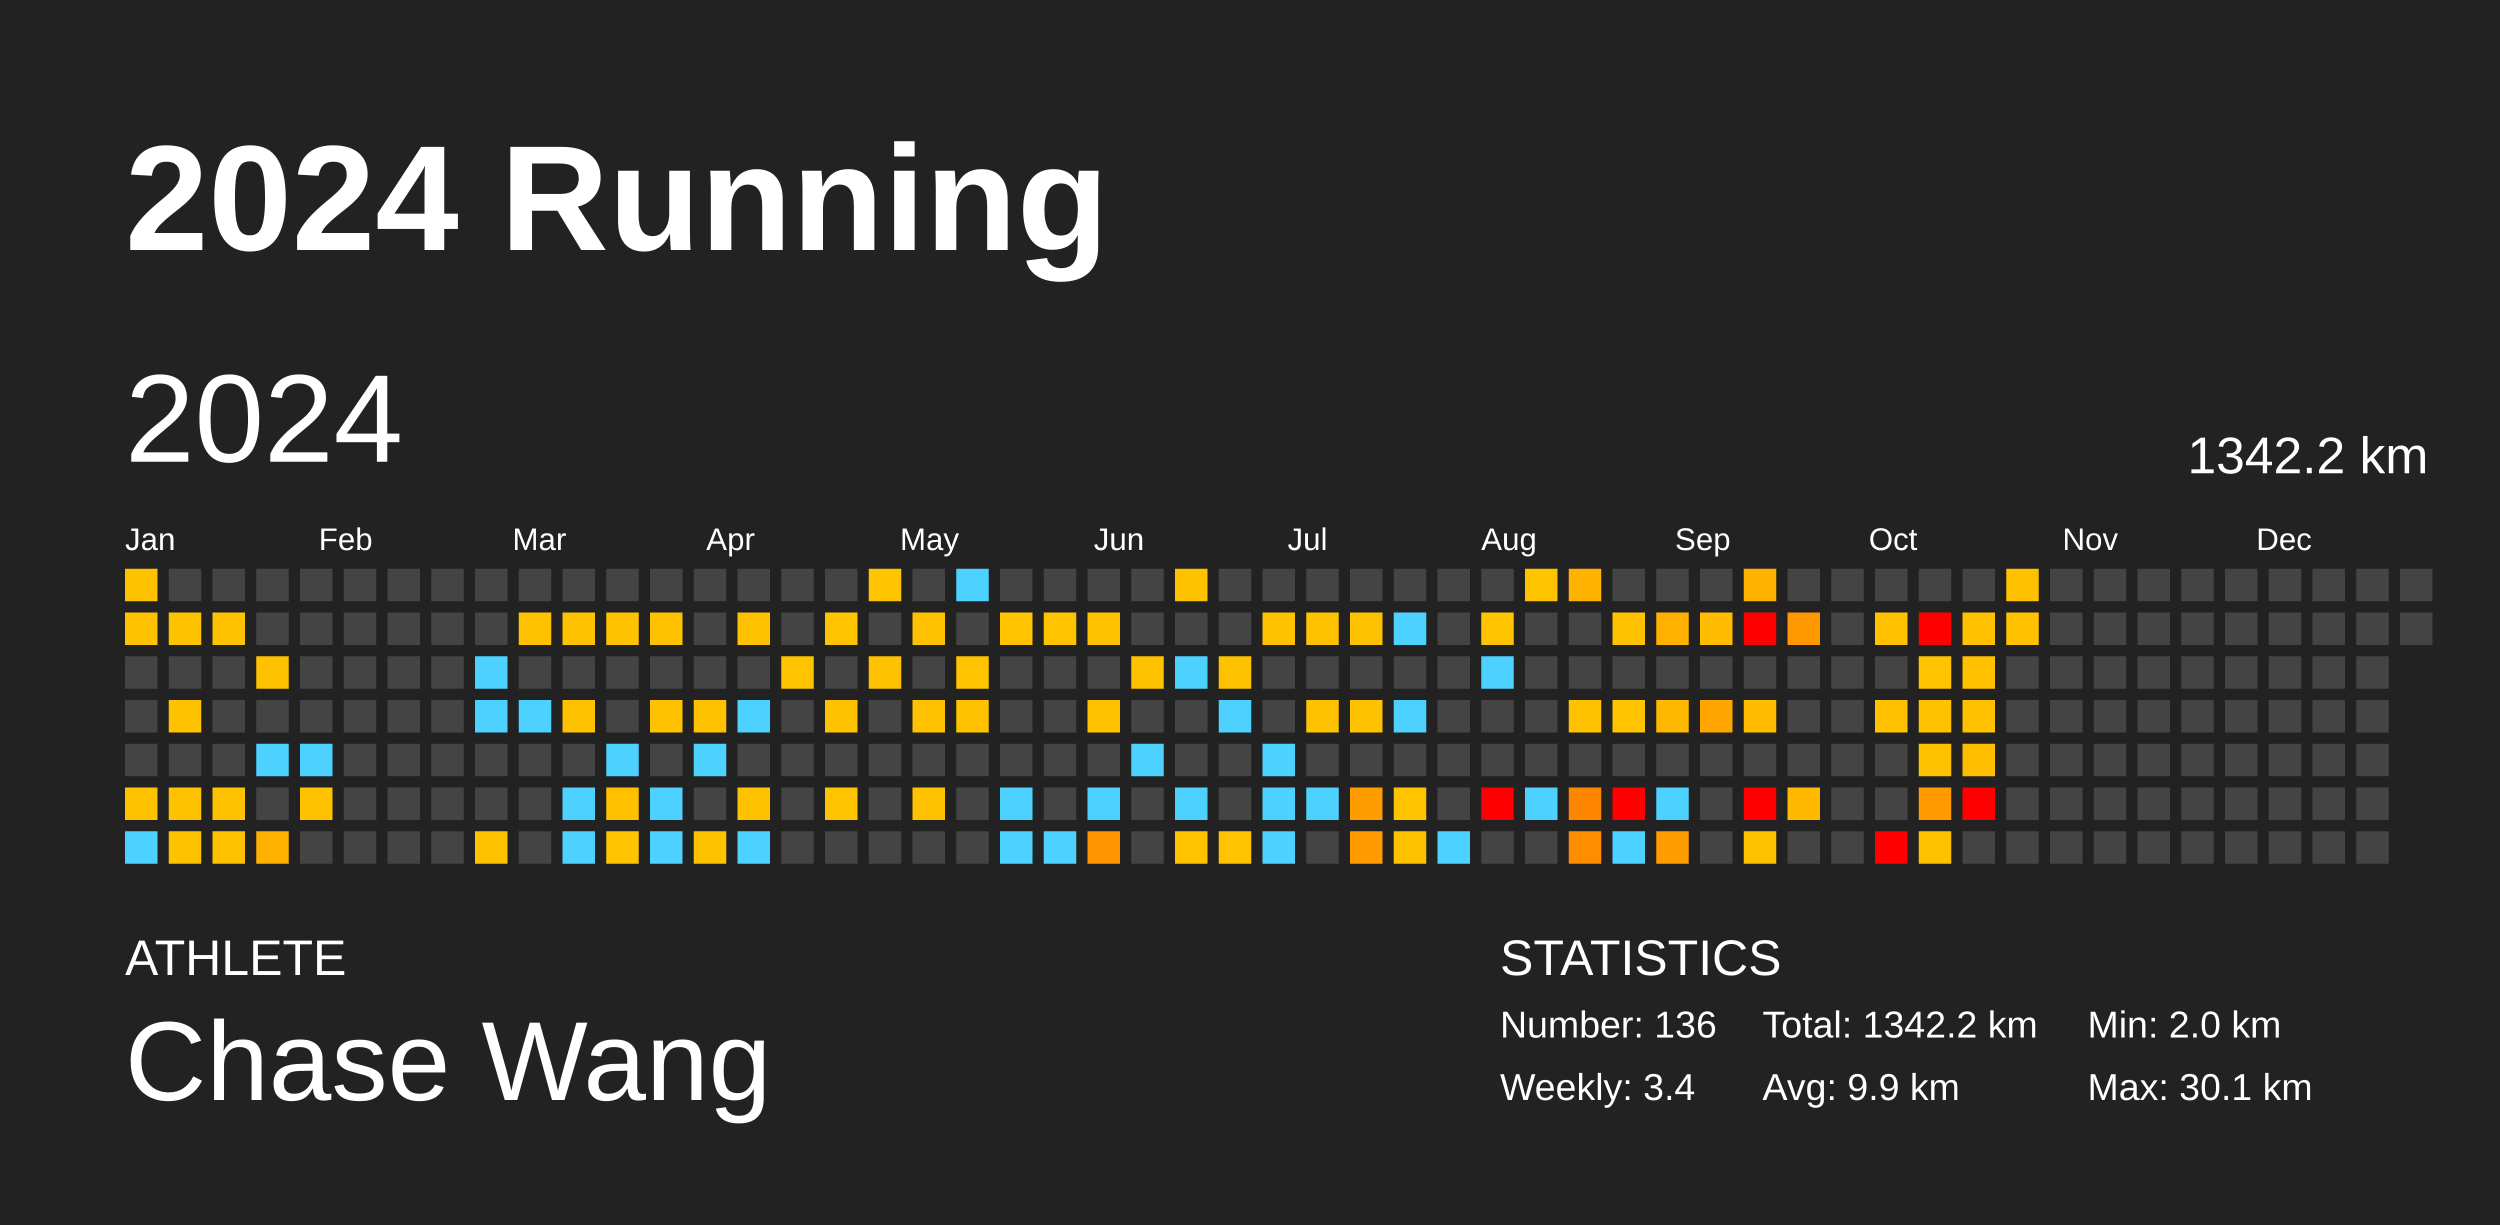
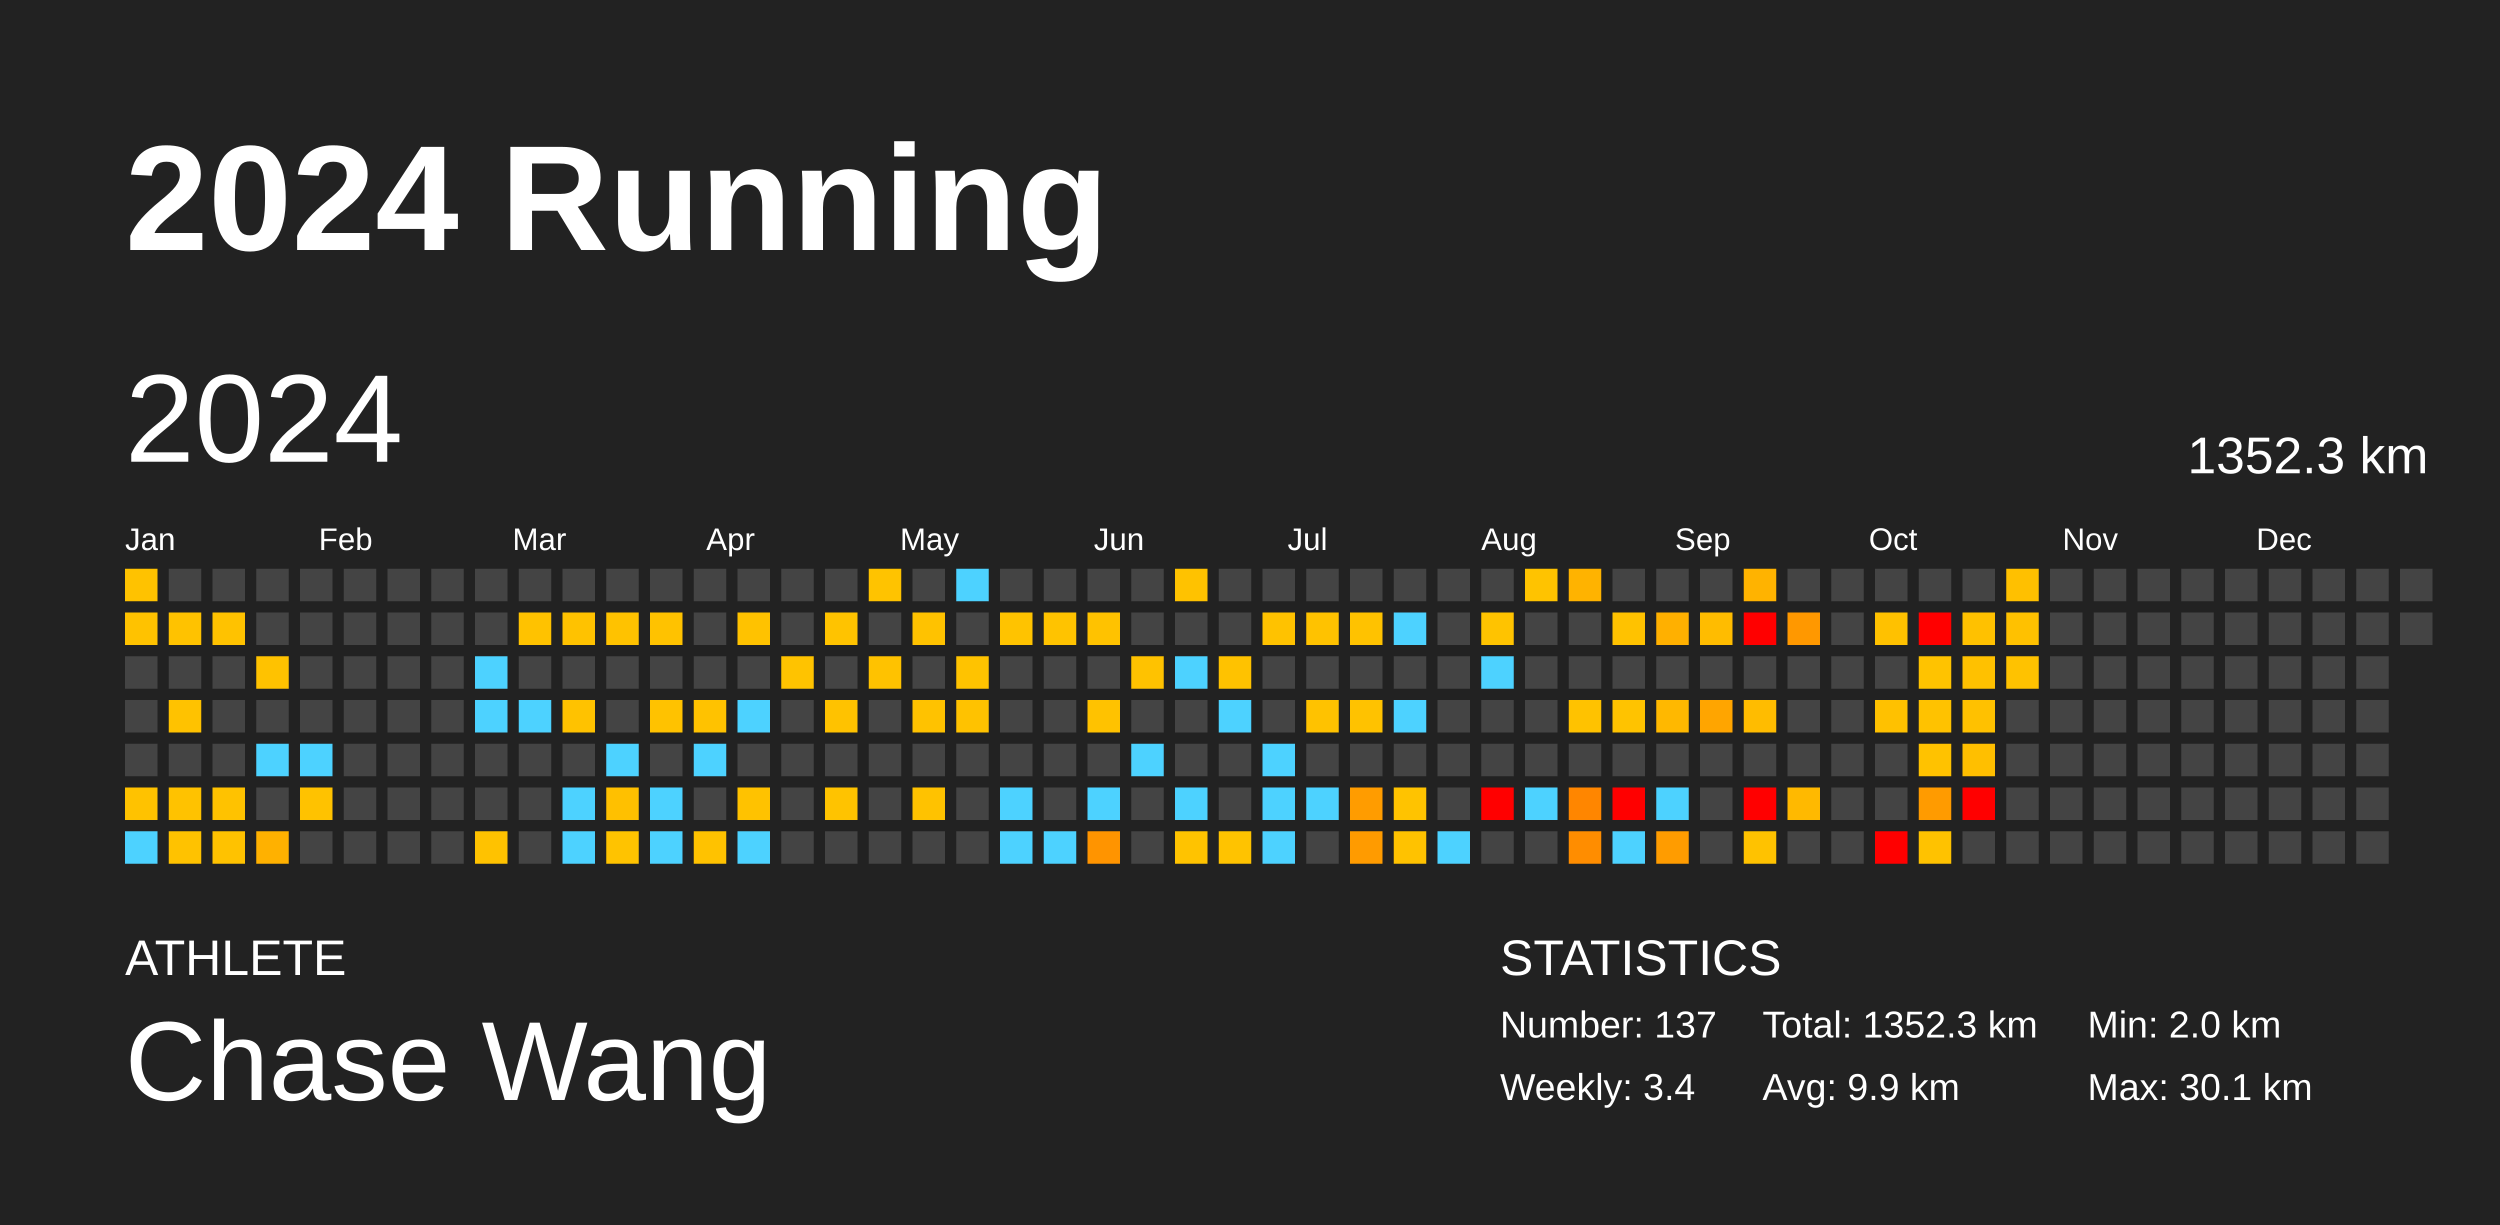
<svg xmlns="http://www.w3.org/2000/svg" baseProfile="full" height="98mm" version="1.1" viewBox="0,0,200,98" width="200mm">
  <defs />
  <rect fill="#222222" height="98" width="200" x="0" y="0" />
  <text fill="#FFFFFF" style="font-size:12px; font-family:Arial; font-weight:bold;" x="10" y="20">2024 Running</text>
  <text fill="#FFFFFF" style="font-size:4px; font-family:Arial" x="10" y="78">ATHLETE</text>
  <text fill="#FFFFFF" style="font-size:9px; font-family:Arial" x="10" y="88">Chase Wang</text>
  <text fill="#FFFFFF" style="font-size:4px; font-family:Arial" x="120" y="78">STATISTICS</text>
-   <text fill="#FFFFFF" style="font-size:3px; font-family:Arial" x="120" y="83">Number: 136</text>
+   <text fill="#FFFFFF" style="font-size:3px; font-family:Arial" x="120" y="83">Number: 137</text>
  <text fill="#FFFFFF" style="font-size:3px; font-family:Arial" x="120" y="88">Weekly: 3.4</text>
-   <text fill="#FFFFFF" style="font-size:3px; font-family:Arial" x="141" y="83">Total: 1342.2 km</text>
+   <text fill="#FFFFFF" style="font-size:3px; font-family:Arial" x="141" y="83">Total: 1352.3 km</text>
  <text fill="#FFFFFF" style="font-size:3px; font-family:Arial" x="141" y="88">Avg: 9.9 km</text>
  <text fill="#FFFFFF" style="font-size:3px; font-family:Arial" x="167" y="83">Min: 2.0 km</text>
  <text fill="#FFFFFF" style="font-size:3px; font-family:Arial" x="167" y="88">Max: 30.1 km</text>
  <text dominant-baseline="hanging" fill="#FFFFFF" style="font-size:10.0px; font-family:Arial;" x="10" y="30">2024</text>
-   <text dominant-baseline="hanging" fill="#FFFFFF" style="font-size:4.125px; font-family:Arial;" x="175" y="35">1342.2 km</text>
+   <text dominant-baseline="hanging" fill="#FFFFFF" style="font-size:4.125px; font-family:Arial;" x="175" y="35">1352.3 km</text>
  <text fill="#FFFFFF" style="font-size:2.5px; font-family:Arial" x="10.0" y="44">Jan</text>
  <text fill="#FFFFFF" style="font-size:2.5px; font-family:Arial" x="25.5" y="44">Feb</text>
  <text fill="#FFFFFF" style="font-size:2.5px; font-family:Arial" x="41.0" y="44">Mar</text>
  <text fill="#FFFFFF" style="font-size:2.5px; font-family:Arial" x="56.5" y="44">Apr</text>
  <text fill="#FFFFFF" style="font-size:2.5px; font-family:Arial" x="72.0" y="44">May</text>
  <text fill="#FFFFFF" style="font-size:2.5px; font-family:Arial" x="87.5" y="44">Jun</text>
  <text fill="#FFFFFF" style="font-size:2.5px; font-family:Arial" x="103.0" y="44">Jul</text>
  <text fill="#FFFFFF" style="font-size:2.5px; font-family:Arial" x="118.5" y="44">Aug</text>
  <text fill="#FFFFFF" style="font-size:2.5px; font-family:Arial" x="134.0" y="44">Sep</text>
  <text fill="#FFFFFF" style="font-size:2.5px; font-family:Arial" x="149.5" y="44">Oct</text>
  <text fill="#FFFFFF" style="font-size:2.5px; font-family:Arial" x="165.0" y="44">Nov</text>
  <text fill="#FFFFFF" style="font-size:2.5px; font-family:Arial" x="180.5" y="44">Dec</text>
  <rect fill="#ffc200" height="2.6" width="2.6" x="10.0" y="45.5" />
  <rect fill="#ffc200" height="2.6" width="2.6" x="10.0" y="49.0" />
  <rect fill="#444444" height="2.6" width="2.6" x="10.0" y="52.5" />
  <rect fill="#444444" height="2.6" width="2.6" x="10.0" y="56.0" />
  <rect fill="#444444" height="2.6" width="2.6" x="10.0" y="59.5" />
  <rect fill="#ffc200" height="2.6" width="2.6" x="10.0" y="63.0" />
  <rect fill="#4dd2ff" height="2.6" width="2.6" x="10.0" y="66.5" />
  <rect fill="#444444" height="2.6" width="2.6" x="13.5" y="45.5" />
  <rect fill="#ffc200" height="2.6" width="2.6" x="13.5" y="49.0" />
  <rect fill="#444444" height="2.6" width="2.6" x="13.5" y="52.5" />
  <rect fill="#ffc200" height="2.6" width="2.6" x="13.5" y="56.0" />
  <rect fill="#444444" height="2.6" width="2.6" x="13.5" y="59.5" />
  <rect fill="#ffc200" height="2.6" width="2.6" x="13.5" y="63.0" />
  <rect fill="#ffc200" height="2.6" width="2.6" x="13.5" y="66.5" />
  <rect fill="#444444" height="2.6" width="2.6" x="17.0" y="45.5" />
  <rect fill="#ffc200" height="2.6" width="2.6" x="17.0" y="49.0" />
  <rect fill="#444444" height="2.6" width="2.6" x="17.0" y="52.5" />
  <rect fill="#444444" height="2.6" width="2.6" x="17.0" y="56.0" />
  <rect fill="#444444" height="2.6" width="2.6" x="17.0" y="59.5" />
  <rect fill="#ffc200" height="2.6" width="2.6" x="17.0" y="63.0" />
  <rect fill="#ffc200" height="2.6" width="2.6" x="17.0" y="66.5" />
  <rect fill="#444444" height="2.6" width="2.6" x="20.5" y="45.5" />
  <rect fill="#444444" height="2.6" width="2.6" x="20.5" y="49.0" />
  <rect fill="#ffc200" height="2.6" width="2.6" x="20.5" y="52.5" />
  <rect fill="#444444" height="2.6" width="2.6" x="20.5" y="56.0" />
  <rect fill="#4dd2ff" height="2.6" width="2.6" x="20.5" y="59.5" />
  <rect fill="#444444" height="2.6" width="2.6" x="20.5" y="63.0" />
  <rect fill="#ffb100" height="2.6" width="2.6" x="20.5" y="66.5" />
  <rect fill="#444444" height="2.6" width="2.6" x="24.0" y="45.5" />
  <rect fill="#444444" height="2.6" width="2.6" x="24.0" y="49.0" />
  <rect fill="#444444" height="2.6" width="2.6" x="24.0" y="52.5" />
  <rect fill="#444444" height="2.6" width="2.6" x="24.0" y="56.0" />
  <rect fill="#4dd2ff" height="2.6" width="2.6" x="24.0" y="59.5" />
  <rect fill="#ffc200" height="2.6" width="2.6" x="24.0" y="63.0" />
  <rect fill="#444444" height="2.6" width="2.6" x="24.0" y="66.5" />
  <rect fill="#444444" height="2.6" width="2.6" x="27.5" y="45.5" />
  <rect fill="#444444" height="2.6" width="2.6" x="27.5" y="49.0" />
  <rect fill="#444444" height="2.6" width="2.6" x="27.5" y="52.5" />
  <rect fill="#444444" height="2.6" width="2.6" x="27.5" y="56.0" />
  <rect fill="#444444" height="2.6" width="2.6" x="27.5" y="59.5" />
  <rect fill="#444444" height="2.6" width="2.6" x="27.5" y="63.0" />
  <rect fill="#444444" height="2.6" width="2.6" x="27.5" y="66.5" />
  <rect fill="#444444" height="2.6" width="2.6" x="31.0" y="45.5" />
  <rect fill="#444444" height="2.6" width="2.6" x="31.0" y="49.0" />
  <rect fill="#444444" height="2.6" width="2.6" x="31.0" y="52.5" />
  <rect fill="#444444" height="2.6" width="2.6" x="31.0" y="56.0" />
  <rect fill="#444444" height="2.6" width="2.6" x="31.0" y="59.5" />
  <rect fill="#444444" height="2.6" width="2.6" x="31.0" y="63.0" />
  <rect fill="#444444" height="2.6" width="2.6" x="31.0" y="66.5" />
  <rect fill="#444444" height="2.6" width="2.6" x="34.5" y="45.5" />
  <rect fill="#444444" height="2.6" width="2.6" x="34.5" y="49.0" />
  <rect fill="#444444" height="2.6" width="2.6" x="34.5" y="52.5" />
  <rect fill="#444444" height="2.6" width="2.6" x="34.5" y="56.0" />
  <rect fill="#444444" height="2.6" width="2.6" x="34.5" y="59.5" />
  <rect fill="#444444" height="2.6" width="2.6" x="34.5" y="63.0" />
  <rect fill="#444444" height="2.6" width="2.6" x="34.5" y="66.5" />
  <rect fill="#444444" height="2.6" width="2.6" x="38.0" y="45.5" />
  <rect fill="#444444" height="2.6" width="2.6" x="38.0" y="49.0" />
  <rect fill="#4dd2ff" height="2.6" width="2.6" x="38.0" y="52.5" />
  <rect fill="#4dd2ff" height="2.6" width="2.6" x="38.0" y="56.0" />
  <rect fill="#444444" height="2.6" width="2.6" x="38.0" y="59.5" />
  <rect fill="#444444" height="2.6" width="2.6" x="38.0" y="63.0" />
  <rect fill="#ffc200" height="2.6" width="2.6" x="38.0" y="66.5" />
  <rect fill="#444444" height="2.6" width="2.6" x="41.5" y="45.5" />
  <rect fill="#ffc200" height="2.6" width="2.6" x="41.5" y="49.0" />
  <rect fill="#444444" height="2.6" width="2.6" x="41.5" y="52.5" />
  <rect fill="#4dd2ff" height="2.6" width="2.6" x="41.5" y="56.0" />
  <rect fill="#444444" height="2.6" width="2.6" x="41.5" y="59.5" />
  <rect fill="#444444" height="2.6" width="2.6" x="41.5" y="63.0" />
  <rect fill="#444444" height="2.6" width="2.6" x="41.5" y="66.5" />
  <rect fill="#444444" height="2.6" width="2.6" x="45.0" y="45.5" />
  <rect fill="#ffc200" height="2.6" width="2.6" x="45.0" y="49.0" />
  <rect fill="#444444" height="2.6" width="2.6" x="45.0" y="52.5" />
  <rect fill="#ffc200" height="2.6" width="2.6" x="45.0" y="56.0" />
  <rect fill="#444444" height="2.6" width="2.6" x="45.0" y="59.5" />
  <rect fill="#4dd2ff" height="2.6" width="2.6" x="45.0" y="63.0" />
  <rect fill="#4dd2ff" height="2.6" width="2.6" x="45.0" y="66.5" />
  <rect fill="#444444" height="2.6" width="2.6" x="48.5" y="45.5" />
  <rect fill="#ffc200" height="2.6" width="2.6" x="48.5" y="49.0" />
  <rect fill="#444444" height="2.6" width="2.6" x="48.5" y="52.5" />
  <rect fill="#444444" height="2.6" width="2.6" x="48.5" y="56.0" />
  <rect fill="#4dd2ff" height="2.6" width="2.6" x="48.5" y="59.5" />
  <rect fill="#ffc000" height="2.6" width="2.6" x="48.5" y="63.0" />
  <rect fill="#ffc300" height="2.6" width="2.6" x="48.5" y="66.5" />
  <rect fill="#444444" height="2.6" width="2.6" x="52.0" y="45.5" />
  <rect fill="#ffc200" height="2.6" width="2.6" x="52.0" y="49.0" />
  <rect fill="#444444" height="2.6" width="2.6" x="52.0" y="52.5" />
  <rect fill="#ffc200" height="2.6" width="2.6" x="52.0" y="56.0" />
  <rect fill="#444444" height="2.6" width="2.6" x="52.0" y="59.5" />
  <rect fill="#4dd2ff" height="2.6" width="2.6" x="52.0" y="63.0" />
  <rect fill="#4dd2ff" height="2.6" width="2.6" x="52.0" y="66.5" />
  <rect fill="#444444" height="2.6" width="2.6" x="55.5" y="45.5" />
  <rect fill="#444444" height="2.6" width="2.6" x="55.5" y="49.0" />
  <rect fill="#444444" height="2.6" width="2.6" x="55.5" y="52.5" />
  <rect fill="#ffc200" height="2.6" width="2.6" x="55.5" y="56.0" />
  <rect fill="#4dd2ff" height="2.6" width="2.6" x="55.5" y="59.5" />
  <rect fill="#444444" height="2.6" width="2.6" x="55.5" y="63.0" />
  <rect fill="#ffc200" height="2.6" width="2.6" x="55.5" y="66.5" />
  <rect fill="#444444" height="2.6" width="2.6" x="59.0" y="45.5" />
  <rect fill="#ffc200" height="2.6" width="2.6" x="59.0" y="49.0" />
  <rect fill="#444444" height="2.6" width="2.6" x="59.0" y="52.5" />
  <rect fill="#4dd2ff" height="2.6" width="2.6" x="59.0" y="56.0" />
  <rect fill="#444444" height="2.6" width="2.6" x="59.0" y="59.5" />
  <rect fill="#ffc200" height="2.6" width="2.6" x="59.0" y="63.0" />
  <rect fill="#4dd2ff" height="2.6" width="2.6" x="59.0" y="66.5" />
  <rect fill="#444444" height="2.6" width="2.6" x="62.5" y="45.5" />
  <rect fill="#444444" height="2.6" width="2.6" x="62.5" y="49.0" />
  <rect fill="#ffc300" height="2.6" width="2.6" x="62.5" y="52.5" />
  <rect fill="#444444" height="2.6" width="2.6" x="62.5" y="56.0" />
  <rect fill="#444444" height="2.6" width="2.6" x="62.5" y="59.5" />
  <rect fill="#444444" height="2.6" width="2.6" x="62.5" y="63.0" />
  <rect fill="#444444" height="2.6" width="2.6" x="62.5" y="66.5" />
  <rect fill="#444444" height="2.6" width="2.6" x="66.0" y="45.5" />
  <rect fill="#ffc300" height="2.6" width="2.6" x="66.0" y="49.0" />
  <rect fill="#444444" height="2.6" width="2.6" x="66.0" y="52.5" />
  <rect fill="#ffc200" height="2.6" width="2.6" x="66.0" y="56.0" />
  <rect fill="#444444" height="2.6" width="2.6" x="66.0" y="59.5" />
  <rect fill="#ffc300" height="2.6" width="2.6" x="66.0" y="63.0" />
  <rect fill="#444444" height="2.6" width="2.6" x="66.0" y="66.5" />
  <rect fill="#ffc300" height="2.6" width="2.6" x="69.5" y="45.5" />
  <rect fill="#444444" height="2.6" width="2.6" x="69.5" y="49.0" />
  <rect fill="#ffc200" height="2.6" width="2.6" x="69.5" y="52.5" />
  <rect fill="#444444" height="2.6" width="2.6" x="69.5" y="56.0" />
  <rect fill="#444444" height="2.6" width="2.6" x="69.5" y="59.5" />
  <rect fill="#444444" height="2.6" width="2.6" x="69.5" y="63.0" />
  <rect fill="#444444" height="2.6" width="2.6" x="69.5" y="66.5" />
  <rect fill="#444444" height="2.6" width="2.6" x="73.0" y="45.5" />
  <rect fill="#ffc200" height="2.6" width="2.6" x="73.0" y="49.0" />
  <rect fill="#444444" height="2.6" width="2.6" x="73.0" y="52.5" />
  <rect fill="#ffc200" height="2.6" width="2.6" x="73.0" y="56.0" />
  <rect fill="#444444" height="2.6" width="2.6" x="73.0" y="59.5" />
  <rect fill="#ffc200" height="2.6" width="2.6" x="73.0" y="63.0" />
  <rect fill="#444444" height="2.6" width="2.6" x="73.0" y="66.5" />
  <rect fill="#4dd2ff" height="2.6" width="2.6" x="76.5" y="45.5" />
  <rect fill="#444444" height="2.6" width="2.6" x="76.5" y="49.0" />
  <rect fill="#ffc300" height="2.6" width="2.6" x="76.5" y="52.5" />
  <rect fill="#ffc200" height="2.6" width="2.6" x="76.5" y="56.0" />
  <rect fill="#444444" height="2.6" width="2.6" x="76.5" y="59.5" />
  <rect fill="#444444" height="2.6" width="2.6" x="76.5" y="63.0" />
  <rect fill="#444444" height="2.6" width="2.6" x="76.5" y="66.5" />
  <rect fill="#444444" height="2.6" width="2.6" x="80.0" y="45.5" />
  <rect fill="#ffc300" height="2.6" width="2.6" x="80.0" y="49.0" />
  <rect fill="#444444" height="2.6" width="2.6" x="80.0" y="52.5" />
  <rect fill="#444444" height="2.6" width="2.6" x="80.0" y="56.0" />
  <rect fill="#444444" height="2.6" width="2.6" x="80.0" y="59.5" />
  <rect fill="#4dd2ff" height="2.6" width="2.6" x="80.0" y="63.0" />
  <rect fill="#4dd2ff" height="2.6" width="2.6" x="80.0" y="66.5" />
  <rect fill="#444444" height="2.6" width="2.6" x="83.5" y="45.5" />
  <rect fill="#ffc300" height="2.6" width="2.6" x="83.5" y="49.0" />
  <rect fill="#444444" height="2.6" width="2.6" x="83.5" y="52.5" />
  <rect fill="#444444" height="2.6" width="2.6" x="83.5" y="56.0" />
  <rect fill="#444444" height="2.6" width="2.6" x="83.5" y="59.5" />
  <rect fill="#444444" height="2.6" width="2.6" x="83.5" y="63.0" />
  <rect fill="#4dd2ff" height="2.6" width="2.6" x="83.5" y="66.5" />
  <rect fill="#444444" height="2.6" width="2.6" x="87.0" y="45.5" />
  <rect fill="#ffc200" height="2.6" width="2.6" x="87.0" y="49.0" />
  <rect fill="#444444" height="2.6" width="2.6" x="87.0" y="52.5" />
  <rect fill="#ffc200" height="2.6" width="2.6" x="87.0" y="56.0" />
  <rect fill="#444444" height="2.6" width="2.6" x="87.0" y="59.5" />
  <rect fill="#4dd2ff" height="2.6" width="2.6" x="87.0" y="63.0" />
  <rect fill="#ff9400" height="2.6" width="2.6" x="87.0" y="66.5" />
  <rect fill="#444444" height="2.6" width="2.6" x="90.5" y="45.5" />
  <rect fill="#444444" height="2.6" width="2.6" x="90.5" y="49.0" />
  <rect fill="#ffc200" height="2.6" width="2.6" x="90.5" y="52.5" />
  <rect fill="#444444" height="2.6" width="2.6" x="90.5" y="56.0" />
  <rect fill="#4dd2ff" height="2.6" width="2.6" x="90.5" y="59.5" />
  <rect fill="#444444" height="2.6" width="2.6" x="90.5" y="63.0" />
  <rect fill="#444444" height="2.6" width="2.6" x="90.5" y="66.5" />
  <rect fill="#ffc200" height="2.6" width="2.6" x="94.0" y="45.5" />
  <rect fill="#444444" height="2.6" width="2.6" x="94.0" y="49.0" />
  <rect fill="#4dd2ff" height="2.6" width="2.6" x="94.0" y="52.5" />
  <rect fill="#444444" height="2.6" width="2.6" x="94.0" y="56.0" />
  <rect fill="#444444" height="2.6" width="2.6" x="94.0" y="59.5" />
  <rect fill="#4dd2ff" height="2.6" width="2.6" x="94.0" y="63.0" />
  <rect fill="#ffc300" height="2.6" width="2.6" x="94.0" y="66.5" />
  <rect fill="#444444" height="2.6" width="2.6" x="97.5" y="45.5" />
  <rect fill="#444444" height="2.6" width="2.6" x="97.5" y="49.0" />
  <rect fill="#ffc200" height="2.6" width="2.6" x="97.5" y="52.5" />
  <rect fill="#4dd2ff" height="2.6" width="2.6" x="97.5" y="56.0" />
  <rect fill="#444444" height="2.6" width="2.6" x="97.5" y="59.5" />
  <rect fill="#444444" height="2.6" width="2.6" x="97.5" y="63.0" />
  <rect fill="#ffc300" height="2.6" width="2.6" x="97.5" y="66.5" />
  <rect fill="#444444" height="2.6" width="2.6" x="101.0" y="45.5" />
  <rect fill="#ffc200" height="2.6" width="2.6" x="101.0" y="49.0" />
  <rect fill="#444444" height="2.6" width="2.6" x="101.0" y="52.5" />
  <rect fill="#444444" height="2.6" width="2.6" x="101.0" y="56.0" />
  <rect fill="#4dd2ff" height="2.6" width="2.6" x="101.0" y="59.5" />
  <rect fill="#4dd2ff" height="2.6" width="2.6" x="101.0" y="63.0" />
  <rect fill="#4dd2ff" height="2.6" width="2.6" x="101.0" y="66.5" />
  <rect fill="#444444" height="2.6" width="2.6" x="104.5" y="45.5" />
  <rect fill="#ffc200" height="2.6" width="2.6" x="104.5" y="49.0" />
  <rect fill="#444444" height="2.6" width="2.6" x="104.5" y="52.5" />
  <rect fill="#ffc200" height="2.6" width="2.6" x="104.5" y="56.0" />
  <rect fill="#444444" height="2.6" width="2.6" x="104.5" y="59.5" />
  <rect fill="#4dd2ff" height="2.6" width="2.6" x="104.5" y="63.0" />
  <rect fill="#444444" height="2.6" width="2.6" x="104.5" y="66.5" />
  <rect fill="#444444" height="2.6" width="2.6" x="108.0" y="45.5" />
  <rect fill="#ffc200" height="2.6" width="2.6" x="108.0" y="49.0" />
  <rect fill="#444444" height="2.6" width="2.6" x="108.0" y="52.5" />
  <rect fill="#ffc200" height="2.6" width="2.6" x="108.0" y="56.0" />
  <rect fill="#444444" height="2.6" width="2.6" x="108.0" y="59.5" />
  <rect fill="#ff9c00" height="2.6" width="2.6" x="108.0" y="63.0" />
  <rect fill="#ff9b00" height="2.6" width="2.6" x="108.0" y="66.5" />
  <rect fill="#444444" height="2.6" width="2.6" x="111.5" y="45.5" />
  <rect fill="#4dd2ff" height="2.6" width="2.6" x="111.5" y="49.0" />
  <rect fill="#444444" height="2.6" width="2.6" x="111.5" y="52.5" />
  <rect fill="#4dd2ff" height="2.6" width="2.6" x="111.5" y="56.0" />
  <rect fill="#444444" height="2.6" width="2.6" x="111.5" y="59.5" />
  <rect fill="#ffc300" height="2.6" width="2.6" x="111.5" y="63.0" />
  <rect fill="#ffc200" height="2.6" width="2.6" x="111.5" y="66.5" />
  <rect fill="#444444" height="2.6" width="2.6" x="115.0" y="45.5" />
  <rect fill="#444444" height="2.6" width="2.6" x="115.0" y="49.0" />
  <rect fill="#444444" height="2.6" width="2.6" x="115.0" y="52.5" />
  <rect fill="#444444" height="2.6" width="2.6" x="115.0" y="56.0" />
  <rect fill="#444444" height="2.6" width="2.6" x="115.0" y="59.5" />
  <rect fill="#444444" height="2.6" width="2.6" x="115.0" y="63.0" />
  <rect fill="#4dd2ff" height="2.6" width="2.6" x="115.0" y="66.5" />
  <rect fill="#444444" height="2.6" width="2.6" x="118.5" y="45.5" />
  <rect fill="#ffc300" height="2.6" width="2.6" x="118.5" y="49.0" />
  <rect fill="#4dd2ff" height="2.6" width="2.6" x="118.5" y="52.5" />
  <rect fill="#444444" height="2.6" width="2.6" x="118.5" y="56.0" />
  <rect fill="#444444" height="2.6" width="2.6" x="118.5" y="59.5" />
  <rect fill="red" height="2.6" width="2.6" x="118.5" y="63.0" />
  <rect fill="#444444" height="2.6" width="2.6" x="118.5" y="66.5" />
  <rect fill="#ffc300" height="2.6" width="2.6" x="122.0" y="45.5" />
  <rect fill="#444444" height="2.6" width="2.6" x="122.0" y="49.0" />
  <rect fill="#444444" height="2.6" width="2.6" x="122.0" y="52.5" />
  <rect fill="#444444" height="2.6" width="2.6" x="122.0" y="56.0" />
  <rect fill="#444444" height="2.6" width="2.6" x="122.0" y="59.5" />
  <rect fill="#4dd2ff" height="2.6" width="2.6" x="122.0" y="63.0" />
  <rect fill="#444444" height="2.6" width="2.6" x="122.0" y="66.5" />
  <rect fill="#ffb300" height="2.6" width="2.6" x="125.5" y="45.5" />
  <rect fill="#444444" height="2.6" width="2.6" x="125.5" y="49.0" />
  <rect fill="#444444" height="2.6" width="2.6" x="125.5" y="52.5" />
  <rect fill="#ffc200" height="2.6" width="2.6" x="125.5" y="56.0" />
  <rect fill="#444444" height="2.6" width="2.6" x="125.5" y="59.5" />
  <rect fill="#ff8600" height="2.6" width="2.6" x="125.5" y="63.0" />
  <rect fill="#ff8d00" height="2.6" width="2.6" x="125.5" y="66.5" />
  <rect fill="#444444" height="2.6" width="2.6" x="129.0" y="45.5" />
  <rect fill="#ffc200" height="2.6" width="2.6" x="129.0" y="49.0" />
  <rect fill="#444444" height="2.6" width="2.6" x="129.0" y="52.5" />
  <rect fill="#ffc300" height="2.6" width="2.6" x="129.0" y="56.0" />
  <rect fill="#444444" height="2.6" width="2.6" x="129.0" y="59.5" />
  <rect fill="red" height="2.6" width="2.6" x="129.0" y="63.0" />
  <rect fill="#4dd2ff" height="2.6" width="2.6" x="129.0" y="66.5" />
  <rect fill="#444444" height="2.6" width="2.6" x="132.5" y="45.5" />
  <rect fill="#ffb000" height="2.6" width="2.6" x="132.5" y="49.0" />
  <rect fill="#444444" height="2.6" width="2.6" x="132.5" y="52.5" />
  <rect fill="#ffb800" height="2.6" width="2.6" x="132.5" y="56.0" />
  <rect fill="#444444" height="2.6" width="2.6" x="132.5" y="59.5" />
  <rect fill="#4dd2ff" height="2.6" width="2.6" x="132.5" y="63.0" />
  <rect fill="#ff9c00" height="2.6" width="2.6" x="132.5" y="66.5" />
  <rect fill="#444444" height="2.6" width="2.6" x="136.0" y="45.5" />
  <rect fill="#ffbc00" height="2.6" width="2.6" x="136.0" y="49.0" />
  <rect fill="#444444" height="2.6" width="2.6" x="136.0" y="52.5" />
  <rect fill="#ffa500" height="2.6" width="2.6" x="136.0" y="56.0" />
  <rect fill="#444444" height="2.6" width="2.6" x="136.0" y="59.5" />
  <rect fill="#444444" height="2.6" width="2.6" x="136.0" y="63.0" />
  <rect fill="#444444" height="2.6" width="2.6" x="136.0" y="66.5" />
  <rect fill="#ffb300" height="2.6" width="2.6" x="139.5" y="45.5" />
  <rect fill="red" height="2.6" width="2.6" x="139.5" y="49.0" />
  <rect fill="#444444" height="2.6" width="2.6" x="139.5" y="52.5" />
  <rect fill="#ffbc00" height="2.6" width="2.6" x="139.5" y="56.0" />
  <rect fill="#444444" height="2.6" width="2.6" x="139.5" y="59.5" />
  <rect fill="red" height="2.6" width="2.6" x="139.5" y="63.0" />
  <rect fill="#ffc200" height="2.6" width="2.6" x="139.5" y="66.5" />
  <rect fill="#444444" height="2.6" width="2.6" x="143.0" y="45.5" />
  <rect fill="#ff9800" height="2.6" width="2.6" x="143.0" y="49.0" />
  <rect fill="#444444" height="2.6" width="2.6" x="143.0" y="52.5" />
  <rect fill="#444444" height="2.6" width="2.6" x="143.0" y="56.0" />
  <rect fill="#444444" height="2.6" width="2.6" x="143.0" y="59.5" />
  <rect fill="#ffb900" height="2.6" width="2.6" x="143.0" y="63.0" />
  <rect fill="#444444" height="2.6" width="2.6" x="143.0" y="66.5" />
  <rect fill="#444444" height="2.6" width="2.6" x="146.5" y="45.5" />
  <rect fill="#444444" height="2.6" width="2.6" x="146.5" y="49.0" />
  <rect fill="#444444" height="2.6" width="2.6" x="146.5" y="52.5" />
  <rect fill="#444444" height="2.6" width="2.6" x="146.5" y="56.0" />
  <rect fill="#444444" height="2.6" width="2.6" x="146.5" y="59.5" />
  <rect fill="#444444" height="2.6" width="2.6" x="146.5" y="63.0" />
  <rect fill="#444444" height="2.6" width="2.6" x="146.5" y="66.5" />
  <rect fill="#444444" height="2.6" width="2.6" x="150.0" y="45.5" />
  <rect fill="#ffc100" height="2.6" width="2.6" x="150.0" y="49.0" />
  <rect fill="#444444" height="2.6" width="2.6" x="150.0" y="52.5" />
  <rect fill="#ffc100" height="2.6" width="2.6" x="150.0" y="56.0" />
  <rect fill="#444444" height="2.6" width="2.6" x="150.0" y="59.5" />
  <rect fill="#444444" height="2.6" width="2.6" x="150.0" y="63.0" />
  <rect fill="red" height="2.6" width="2.6" x="150.0" y="66.5" />
  <rect fill="#444444" height="2.6" width="2.6" x="153.5" y="45.5" />
  <rect fill="red" height="2.6" width="2.6" x="153.5" y="49.0" />
  <rect fill="#ffc300" height="2.6" width="2.6" x="153.5" y="52.5" />
  <rect fill="#ffc200" height="2.6" width="2.6" x="153.5" y="56.0" />
  <rect fill="#ffc200" height="2.6" width="2.6" x="153.5" y="59.5" />
  <rect fill="#ff9b00" height="2.6" width="2.6" x="153.5" y="63.0" />
  <rect fill="#ffc200" height="2.6" width="2.6" x="153.5" y="66.5" />
  <rect fill="#444444" height="2.6" width="2.6" x="157.0" y="45.5" />
  <rect fill="#ffc100" height="2.6" width="2.6" x="157.0" y="49.0" />
  <rect fill="#ffc100" height="2.6" width="2.6" x="157.0" y="52.5" />
  <rect fill="#ffc100" height="2.6" width="2.6" x="157.0" y="56.0" />
  <rect fill="#ffbf00" height="2.6" width="2.6" x="157.0" y="59.5" />
  <rect fill="red" height="2.6" width="2.6" x="157.0" y="63.0" />
  <rect fill="#444444" height="2.6" width="2.6" x="157.0" y="66.5" />
  <rect fill="#ffc000" height="2.6" width="2.6" x="160.5" y="45.5" />
  <rect fill="#ffc100" height="2.6" width="2.6" x="160.5" y="49.0" />
-   <rect fill="#444444" height="2.6" width="2.6" x="160.5" y="52.5" />
+   <rect fill="#ffc200" height="2.6" width="2.6" x="160.5" y="52.5" />
  <rect fill="#444444" height="2.6" width="2.6" x="160.5" y="56.0" />
  <rect fill="#444444" height="2.6" width="2.6" x="160.5" y="59.5" />
  <rect fill="#444444" height="2.6" width="2.6" x="160.5" y="63.0" />
  <rect fill="#444444" height="2.6" width="2.6" x="160.5" y="66.5" />
  <rect fill="#444444" height="2.6" width="2.6" x="164.0" y="45.5" />
  <rect fill="#444444" height="2.6" width="2.6" x="164.0" y="49.0" />
  <rect fill="#444444" height="2.6" width="2.6" x="164.0" y="52.5" />
  <rect fill="#444444" height="2.6" width="2.6" x="164.0" y="56.0" />
  <rect fill="#444444" height="2.6" width="2.6" x="164.0" y="59.5" />
  <rect fill="#444444" height="2.6" width="2.6" x="164.0" y="63.0" />
  <rect fill="#444444" height="2.6" width="2.6" x="164.0" y="66.5" />
  <rect fill="#444444" height="2.6" width="2.6" x="167.5" y="45.5" />
  <rect fill="#444444" height="2.6" width="2.6" x="167.5" y="49.0" />
  <rect fill="#444444" height="2.6" width="2.6" x="167.5" y="52.5" />
  <rect fill="#444444" height="2.6" width="2.6" x="167.5" y="56.0" />
  <rect fill="#444444" height="2.6" width="2.6" x="167.5" y="59.5" />
  <rect fill="#444444" height="2.6" width="2.6" x="167.5" y="63.0" />
  <rect fill="#444444" height="2.6" width="2.6" x="167.5" y="66.5" />
  <rect fill="#444444" height="2.6" width="2.6" x="171.0" y="45.5" />
  <rect fill="#444444" height="2.6" width="2.6" x="171.0" y="49.0" />
  <rect fill="#444444" height="2.6" width="2.6" x="171.0" y="52.5" />
  <rect fill="#444444" height="2.6" width="2.6" x="171.0" y="56.0" />
  <rect fill="#444444" height="2.6" width="2.6" x="171.0" y="59.5" />
  <rect fill="#444444" height="2.6" width="2.6" x="171.0" y="63.0" />
  <rect fill="#444444" height="2.6" width="2.6" x="171.0" y="66.5" />
  <rect fill="#444444" height="2.6" width="2.6" x="174.5" y="45.5" />
  <rect fill="#444444" height="2.6" width="2.6" x="174.5" y="49.0" />
  <rect fill="#444444" height="2.6" width="2.6" x="174.5" y="52.5" />
  <rect fill="#444444" height="2.6" width="2.6" x="174.5" y="56.0" />
  <rect fill="#444444" height="2.6" width="2.6" x="174.5" y="59.5" />
  <rect fill="#444444" height="2.6" width="2.6" x="174.5" y="63.0" />
  <rect fill="#444444" height="2.6" width="2.6" x="174.5" y="66.5" />
  <rect fill="#444444" height="2.6" width="2.6" x="178.0" y="45.5" />
  <rect fill="#444444" height="2.6" width="2.6" x="178.0" y="49.0" />
  <rect fill="#444444" height="2.6" width="2.6" x="178.0" y="52.5" />
  <rect fill="#444444" height="2.6" width="2.6" x="178.0" y="56.0" />
  <rect fill="#444444" height="2.6" width="2.6" x="178.0" y="59.5" />
  <rect fill="#444444" height="2.6" width="2.6" x="178.0" y="63.0" />
  <rect fill="#444444" height="2.6" width="2.6" x="178.0" y="66.5" />
  <rect fill="#444444" height="2.6" width="2.6" x="181.5" y="45.5" />
  <rect fill="#444444" height="2.6" width="2.6" x="181.5" y="49.0" />
  <rect fill="#444444" height="2.6" width="2.6" x="181.5" y="52.5" />
  <rect fill="#444444" height="2.6" width="2.6" x="181.5" y="56.0" />
  <rect fill="#444444" height="2.6" width="2.6" x="181.5" y="59.5" />
  <rect fill="#444444" height="2.6" width="2.6" x="181.5" y="63.0" />
  <rect fill="#444444" height="2.6" width="2.6" x="181.5" y="66.5" />
  <rect fill="#444444" height="2.6" width="2.6" x="185.0" y="45.5" />
  <rect fill="#444444" height="2.6" width="2.6" x="185.0" y="49.0" />
  <rect fill="#444444" height="2.6" width="2.6" x="185.0" y="52.5" />
  <rect fill="#444444" height="2.6" width="2.6" x="185.0" y="56.0" />
  <rect fill="#444444" height="2.6" width="2.6" x="185.0" y="59.5" />
  <rect fill="#444444" height="2.6" width="2.6" x="185.0" y="63.0" />
  <rect fill="#444444" height="2.6" width="2.6" x="185.0" y="66.5" />
  <rect fill="#444444" height="2.6" width="2.6" x="188.5" y="45.5" />
  <rect fill="#444444" height="2.6" width="2.6" x="188.5" y="49.0" />
  <rect fill="#444444" height="2.6" width="2.6" x="188.5" y="52.5" />
  <rect fill="#444444" height="2.6" width="2.6" x="188.5" y="56.0" />
  <rect fill="#444444" height="2.6" width="2.6" x="188.5" y="59.5" />
  <rect fill="#444444" height="2.6" width="2.6" x="188.5" y="63.0" />
  <rect fill="#444444" height="2.6" width="2.6" x="188.5" y="66.5" />
  <rect fill="#444444" height="2.6" width="2.6" x="192.0" y="45.5" />
  <rect fill="#444444" height="2.6" width="2.6" x="192.0" y="49.0" />
</svg>
